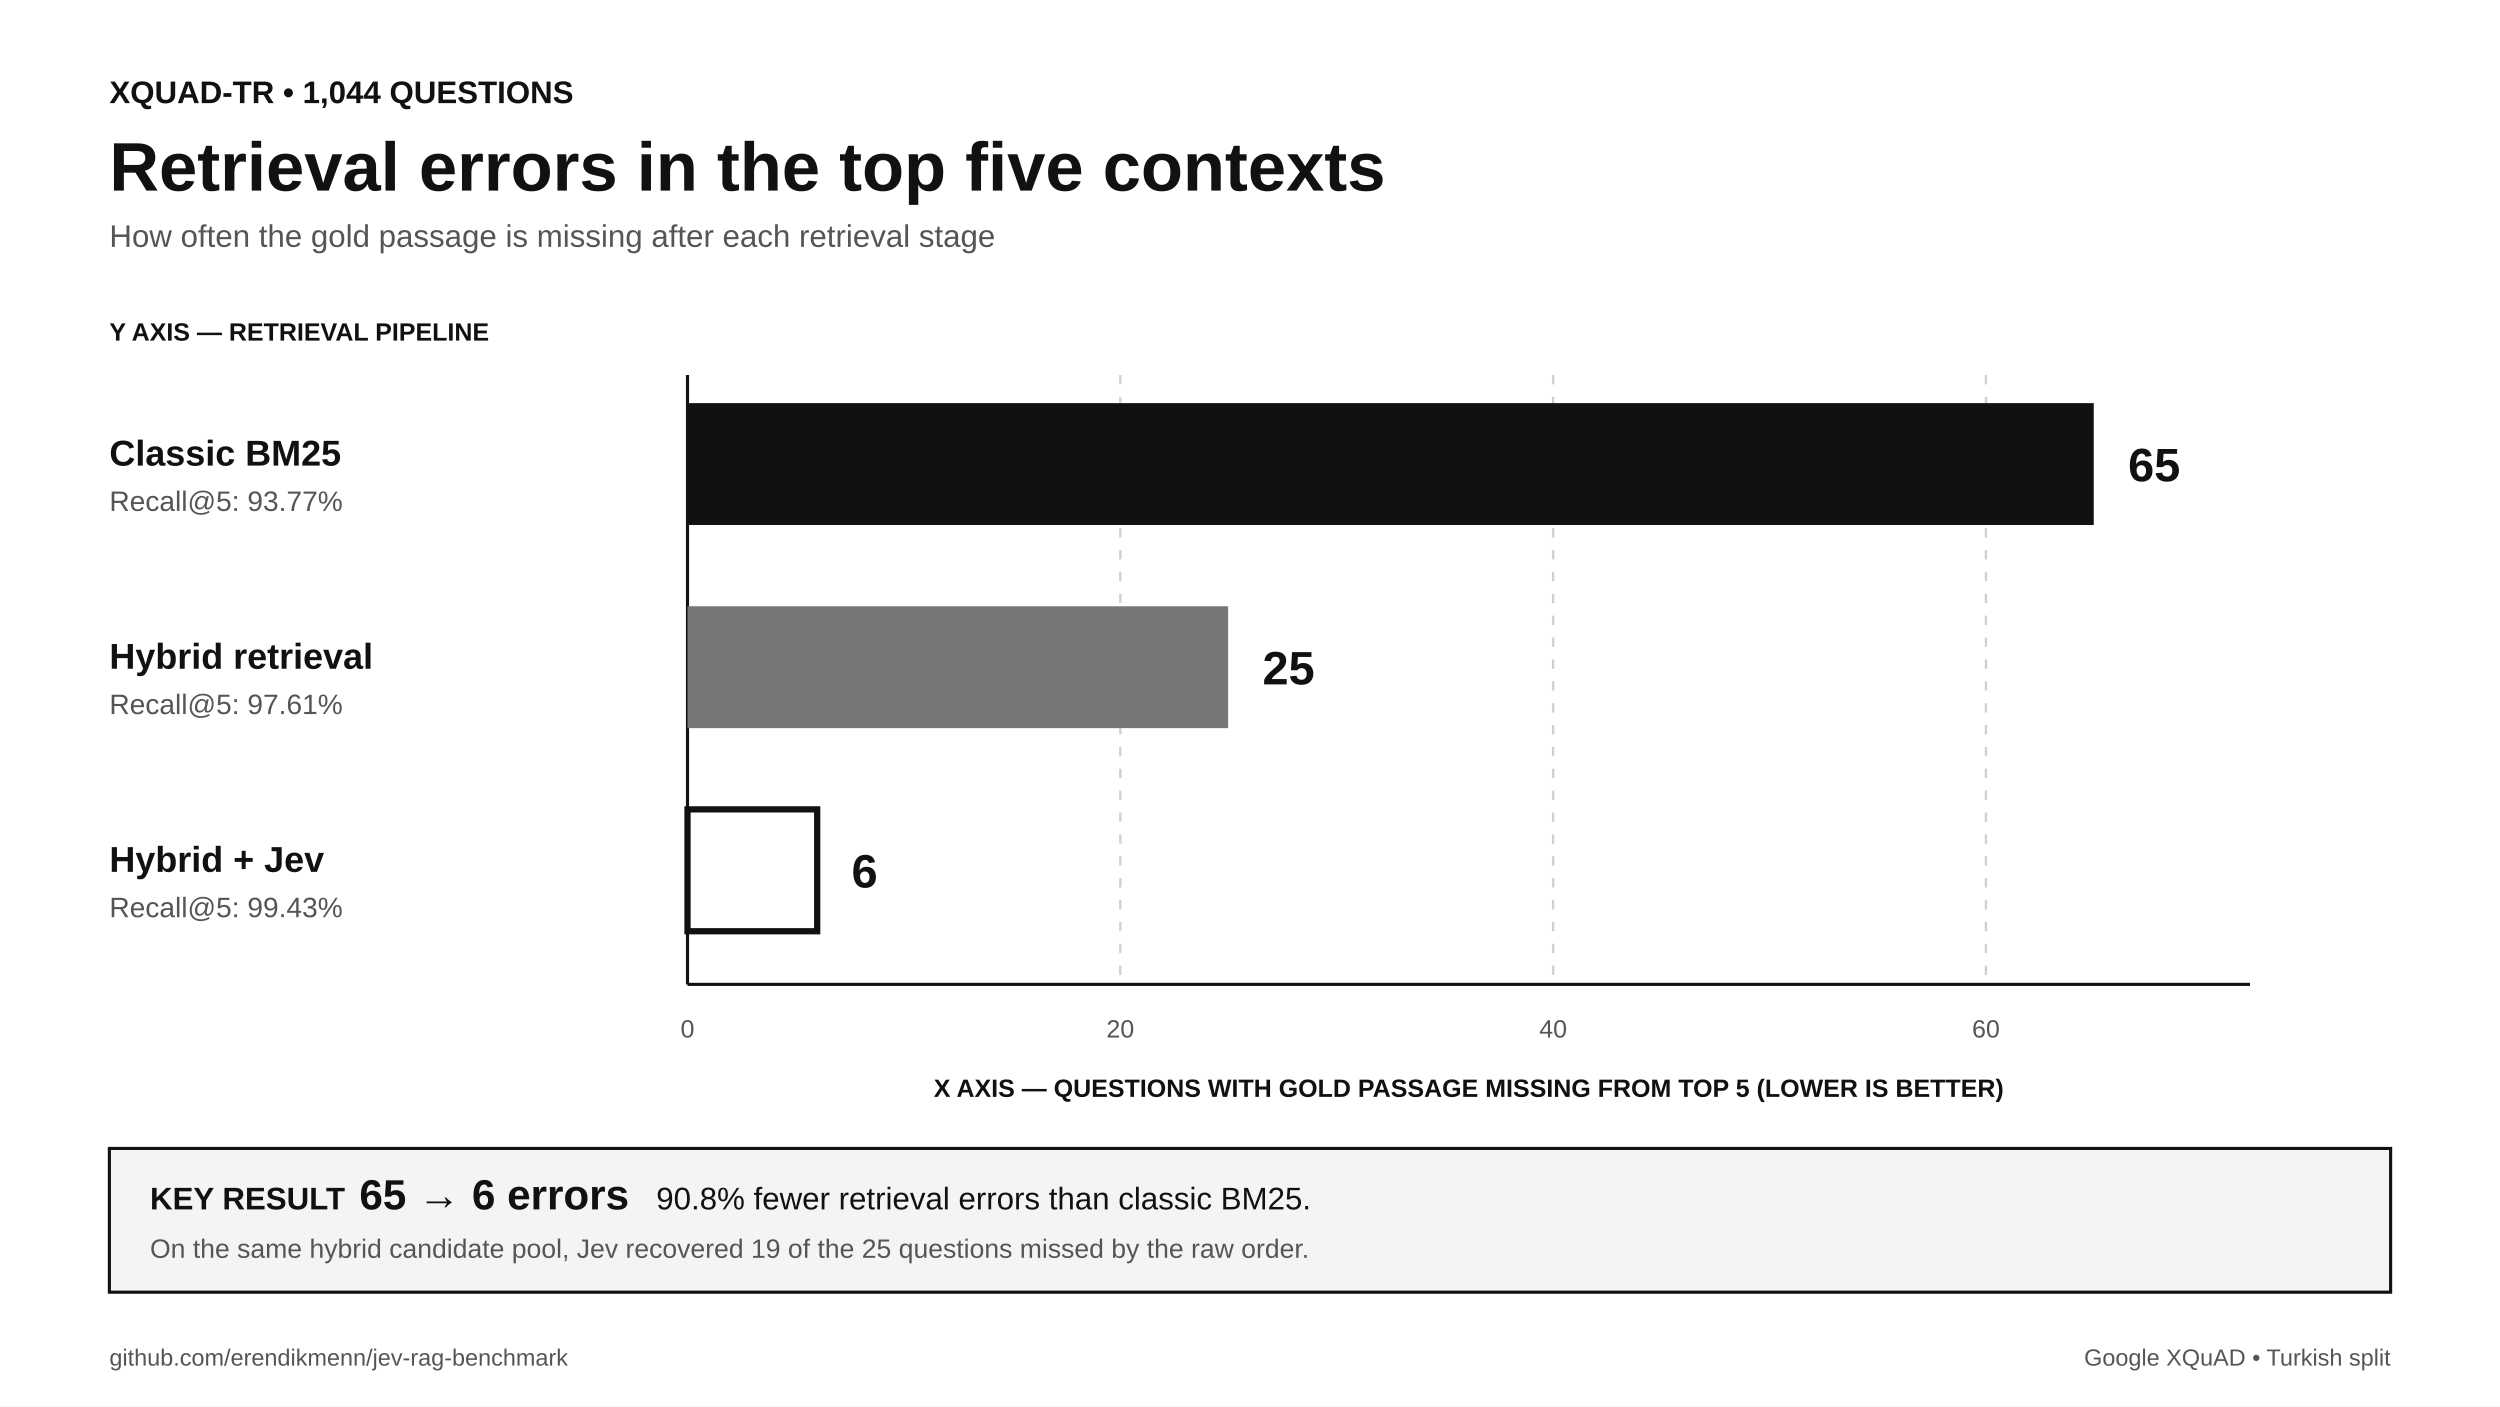
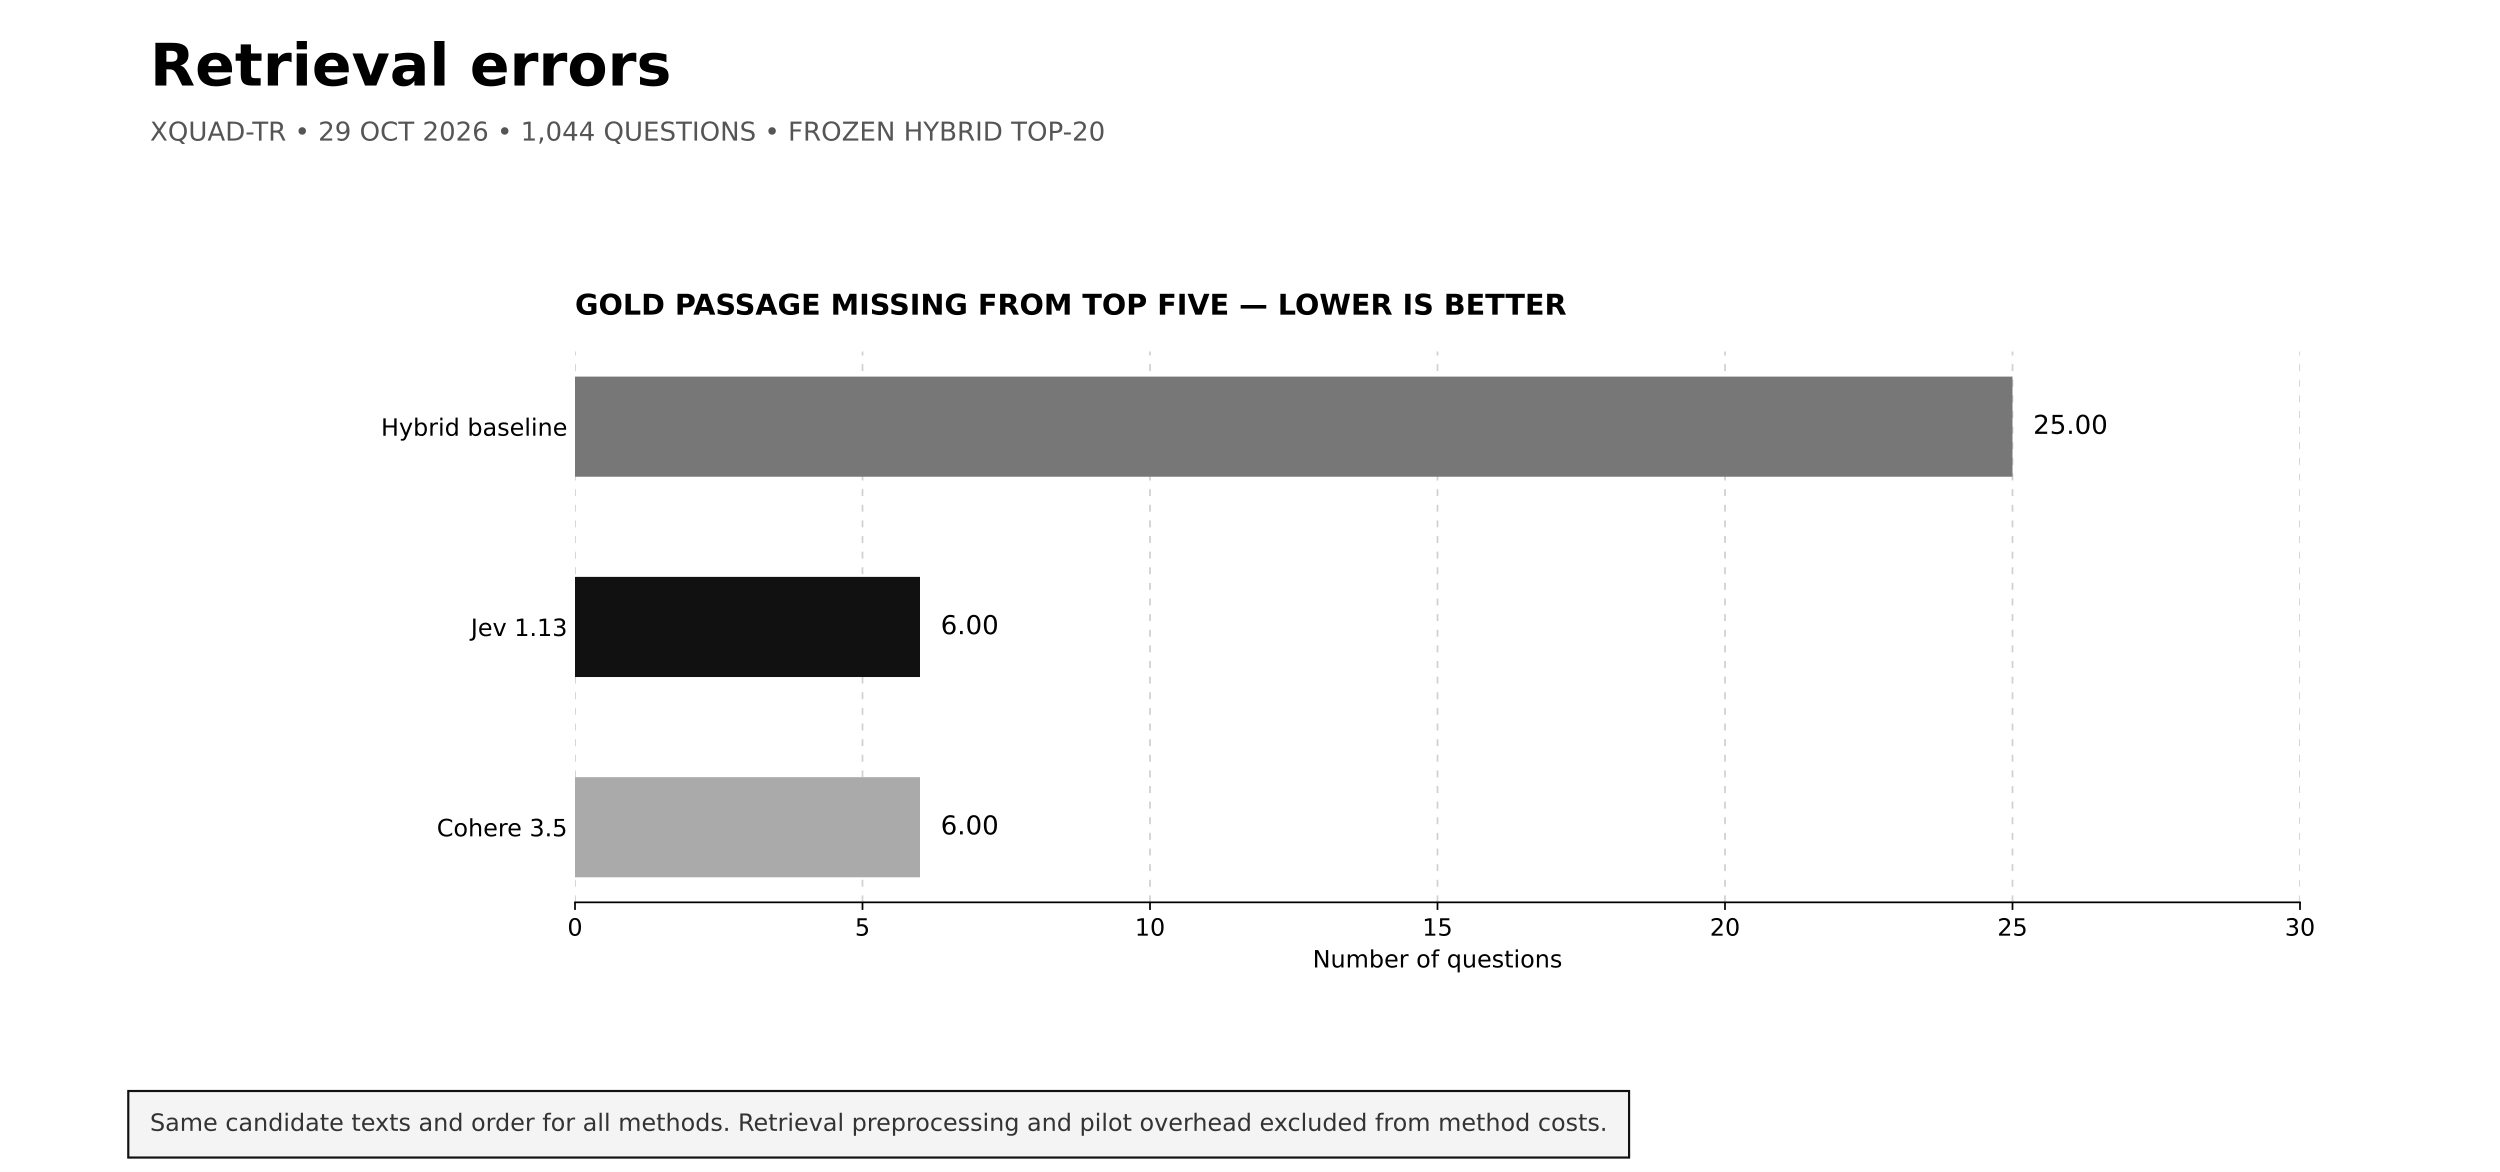
- <svg xmlns="http://www.w3.org/2000/svg" width="1600" height="900" viewBox="0 0 1600 900">
-   <style>
-     .t { font-family: Arial, Helvetica, sans-serif; fill: #111; }
-     .muted { fill: #555; }
-     .grid { stroke: #d0d0d0; stroke-width: 1.5; stroke-dasharray: 6 8; }
-   </style>
-   <rect width="1600" height="900" fill="#fff" />
-   <g class="t">
-     <text x="70" y="66" font-size="20" font-weight="700">XQUAD-TR • 1,044 QUESTIONS</text>
-     <text x="70" y="122" font-size="44" font-weight="700">Retrieval errors in the top five contexts</text>
-     <text x="70" y="158" class="muted" font-size="20">How often the gold passage is missing after each retrieval stage</text>
-     <text x="70" y="218" font-size="16" font-weight="700">Y AXIS — RETRIEVAL PIPELINE</text>
-     <g transform="translate(70,240)">
-       <line x1="370" y1="0" x2="370" y2="390" stroke="#111" stroke-width="2" />
-       <line x1="370" y1="390" x2="1370" y2="390" stroke="#111" stroke-width="2" />
-       <line x1="647" y1="0" x2="647" y2="390" class="grid" />
-       <line x1="924" y1="0" x2="924" y2="390" class="grid" />
-       <line x1="1201" y1="0" x2="1201" y2="390" class="grid" />
-       <text x="0" y="58" font-size="23" font-weight="700">Classic BM25</text>
-       <text x="0" y="87" class="muted" font-size="18">Recall@5: 93.77%</text>
-       <rect x="370" y="18" width="900" height="78" fill="#111" />
-       <text x="1292" y="68" font-size="30" font-weight="700">65</text>
-       <text x="0" y="188" font-size="23" font-weight="700">Hybrid retrieval</text>
-       <text x="0" y="217" class="muted" font-size="18">Recall@5: 97.61%</text>
-       <rect x="370" y="148" width="346" height="78" fill="#777" />
-       <text x="738" y="198" font-size="30" font-weight="700">25</text>
-       <text x="0" y="318" font-size="23" font-weight="700">Hybrid + Jev</text>
-       <text x="0" y="347" class="muted" font-size="18">Recall@5: 99.43%</text>
-       <rect x="370" y="278" width="83" height="78" fill="#fff" stroke="#111" stroke-width="4" />
-       <text x="475" y="328" font-size="30" font-weight="700">6</text>
-       <text x="370" y="424" class="muted" text-anchor="middle" font-size="16">0</text>
-       <text x="647" y="424" class="muted" text-anchor="middle" font-size="16">20</text>
-       <text x="924" y="424" class="muted" text-anchor="middle" font-size="16">40</text>
-       <text x="1201" y="424" class="muted" text-anchor="middle" font-size="16">60</text>
-       <text x="870" y="462" text-anchor="middle" font-size="16" font-weight="700">X AXIS — QUESTIONS WITH GOLD PASSAGE MISSING FROM TOP 5 (LOWER IS BETTER)</text>
+ <svg xmlns="http://www.w3.org/2000/svg" xmlns:xlink="http://www.w3.org/1999/xlink" width="1152pt" height="540pt" viewBox="0 0 1152 540" version="1.1">
+   <defs>
+     <style type="text/css">*{stroke-linejoin: round; stroke-linecap: butt}</style>
+   </defs>
+   <g id="figure_1">
+     <g id="patch_1">
+       <path d="M 0 540 L 1152 540 L 1152 0 L 0 0 z " style="fill: #ffffff" />
    </g>
-     <g transform="translate(70,735)">
-       <rect width="1460" height="92" fill="#f4f4f4" stroke="#111" stroke-width="2" />
-       <text x="26" y="39" font-size="20" font-weight="700">KEY RESULT</text>
-       <text x="160" y="39" font-size="27" font-weight="700">65 → 6 errors</text>
-       <text x="350" y="39" font-size="20">90.8% fewer retrieval errors than classic BM25.</text>
-       <text x="26" y="70" class="muted" font-size="17">On the same hybrid candidate pool, Jev recovered 19 of the 25 questions missed by the raw order.</text>
+     <g id="axes_1">
+       <g id="patch_2">
+         <path d="M 264.96 415.8 L 1059.84 415.8 L 1059.84 162 L 264.96 162 z " style="fill: #ffffff" />
+       </g>
+       <g id="matplotlib.axis_1">
+         <g id="xtick_1">
+           <g id="line2d_1">
+             <path d="M 264.96 415.8 L 264.96 162 " clip-path="url(#pfc490dd623)" style="fill: none; stroke-dasharray: 3.2,4; stroke-dashoffset: 0; stroke: #d0d0d0; stroke-width: 0.8" />
+           </g>
+           <g id="line2d_2">
+             <defs>
+               <path id="m28c843591a" d="M 0 0 L 0 3.5 " style="stroke: #000000; stroke-width: 0.8" />
+             </defs>
+             <g>
+               <use xlink:href="#m28c843591a" x="264.96" y="415.8" style="stroke: #000000; stroke-width: 0.8" />
+             </g>
+           </g>
+           <g id="text_1">
+             <text style="font-size: 11px; font-family: 'DejaVu Sans'; text-anchor: middle" x="264.96" y="431.158" transform="rotate(-0 264.96 431.1583)">0</text>
+           </g>
+         </g>
+         <g id="xtick_2">
+           <g id="line2d_3">
+             <path d="M 397.44 415.8 L 397.44 162 " clip-path="url(#pfc490dd623)" style="fill: none; stroke-dasharray: 3.2,4; stroke-dashoffset: 0; stroke: #d0d0d0; stroke-width: 0.8" />
+           </g>
+           <g id="line2d_4">
+             <g>
+               <use xlink:href="#m28c843591a" x="397.44" y="415.8" style="stroke: #000000; stroke-width: 0.8" />
+             </g>
+           </g>
+           <g id="text_2">
+             <text style="font-size: 11px; font-family: 'DejaVu Sans'; text-anchor: middle" x="397.44" y="431.158" transform="rotate(-0 397.44 431.1583)">5</text>
+           </g>
+         </g>
+         <g id="xtick_3">
+           <g id="line2d_5">
+             <path d="M 529.92 415.8 L 529.92 162 " clip-path="url(#pfc490dd623)" style="fill: none; stroke-dasharray: 3.2,4; stroke-dashoffset: 0; stroke: #d0d0d0; stroke-width: 0.8" />
+           </g>
+           <g id="line2d_6">
+             <g>
+               <use xlink:href="#m28c843591a" x="529.92" y="415.8" style="stroke: #000000; stroke-width: 0.8" />
+             </g>
+           </g>
+           <g id="text_3">
+             <text style="font-size: 11px; font-family: 'DejaVu Sans'; text-anchor: middle" x="529.92" y="431.158" transform="rotate(-0 529.92 431.1583)">10</text>
+           </g>
+         </g>
+         <g id="xtick_4">
+           <g id="line2d_7">
+             <path d="M 662.4 415.8 L 662.4 162 " clip-path="url(#pfc490dd623)" style="fill: none; stroke-dasharray: 3.2,4; stroke-dashoffset: 0; stroke: #d0d0d0; stroke-width: 0.8" />
+           </g>
+           <g id="line2d_8">
+             <g>
+               <use xlink:href="#m28c843591a" x="662.4" y="415.8" style="stroke: #000000; stroke-width: 0.8" />
+             </g>
+           </g>
+           <g id="text_4">
+             <text style="font-size: 11px; font-family: 'DejaVu Sans'; text-anchor: middle" x="662.4" y="431.158" transform="rotate(-0 662.4 431.1583)">15</text>
+           </g>
+         </g>
+         <g id="xtick_5">
+           <g id="line2d_9">
+             <path d="M 794.88 415.8 L 794.88 162 " clip-path="url(#pfc490dd623)" style="fill: none; stroke-dasharray: 3.2,4; stroke-dashoffset: 0; stroke: #d0d0d0; stroke-width: 0.8" />
+           </g>
+           <g id="line2d_10">
+             <g>
+               <use xlink:href="#m28c843591a" x="794.88" y="415.8" style="stroke: #000000; stroke-width: 0.8" />
+             </g>
+           </g>
+           <g id="text_5">
+             <text style="font-size: 11px; font-family: 'DejaVu Sans'; text-anchor: middle" x="794.88" y="431.158" transform="rotate(-0 794.88 431.1583)">20</text>
+           </g>
+         </g>
+         <g id="xtick_6">
+           <g id="line2d_11">
+             <path d="M 927.36 415.8 L 927.36 162 " clip-path="url(#pfc490dd623)" style="fill: none; stroke-dasharray: 3.2,4; stroke-dashoffset: 0; stroke: #d0d0d0; stroke-width: 0.8" />
+           </g>
+           <g id="line2d_12">
+             <g>
+               <use xlink:href="#m28c843591a" x="927.36" y="415.8" style="stroke: #000000; stroke-width: 0.8" />
+             </g>
+           </g>
+           <g id="text_6">
+             <text style="font-size: 11px; font-family: 'DejaVu Sans'; text-anchor: middle" x="927.36" y="431.158" transform="rotate(-0 927.36 431.1583)">25</text>
+           </g>
+         </g>
+         <g id="xtick_7">
+           <g id="line2d_13">
+             <path d="M 1059.84 415.8 L 1059.84 162 " clip-path="url(#pfc490dd623)" style="fill: none; stroke-dasharray: 3.2,4; stroke-dashoffset: 0; stroke: #d0d0d0; stroke-width: 0.8" />
+           </g>
+           <g id="line2d_14">
+             <g>
+               <use xlink:href="#m28c843591a" x="1059.84" y="415.8" style="stroke: #000000; stroke-width: 0.8" />
+             </g>
+           </g>
+           <g id="text_7">
+             <text style="font-size: 11px; font-family: 'DejaVu Sans'; text-anchor: middle" x="1059.84" y="431.158" transform="rotate(-0 1059.84 431.1583)">30</text>
+           </g>
+         </g>
+         <g id="text_8">
+           <text style="font-size: 11px; font-family: 'DejaVu Sans'; text-anchor: middle" x="662.4" y="445.804" transform="rotate(-0 662.4 445.8042)">Number of questions</text>
+         </g>
+       </g>
+       <g id="matplotlib.axis_2">
+         <g id="ytick_1">
+           <g id="line2d_15" />
+           <g id="text_9">
+             <text style="font-size: 11px; font-family: 'DejaVu Sans'; text-anchor: end" x="261.46" y="200.788" transform="rotate(-0 261.46 200.7882)">Hybrid baseline</text>
+           </g>
+         </g>
+         <g id="ytick_2">
+           <g id="line2d_16" />
+           <g id="text_10">
+             <text style="font-size: 11px; font-family: 'DejaVu Sans'; text-anchor: end" x="261.46" y="293.079" transform="rotate(-0 261.46 293.0791)">Jev 1.13</text>
+           </g>
+         </g>
+         <g id="ytick_3">
+           <g id="line2d_17" />
+           <g id="text_11">
+             <text style="font-size: 11px; font-family: 'DejaVu Sans'; text-anchor: end" x="261.46" y="385.37" transform="rotate(-0 261.46 385.37)">Cohere 3.5</text>
+           </g>
+         </g>
+       </g>
+       <g id="patch_3">
+         <path d="M 264.96 173.536 L 927.36 173.536 L 927.36 219.682 L 264.96 219.682 z " clip-path="url(#pfc490dd623)" style="fill: #777777" />
+       </g>
+       <g id="patch_4">
+         <path d="M 264.96 265.827 L 423.936 265.827 L 423.936 311.973 L 264.96 311.973 z " clip-path="url(#pfc490dd623)" style="fill: #111111" />
+       </g>
+       <g id="patch_5">
+         <path d="M 264.96 358.118 L 423.936 358.118 L 423.936 404.264 L 264.96 404.264 z " clip-path="url(#pfc490dd623)" style="fill: #aaaaaa" />
+       </g>
+       <g id="patch_6">
+         <path d="M 264.96 415.8 L 1059.84 415.8 " style="fill: none; stroke: #000000; stroke-width: 0.8; stroke-linejoin: miter; stroke-linecap: square" />
+       </g>
+       <g id="text_12">
+         <text style="font-size: 12px; font-family: 'DejaVu Sans'; text-anchor: start" x="936.899" y="199.92" transform="rotate(-0 936.8986 199.9203)">25.00</text>
+       </g>
+       <g id="text_13">
+         <text style="font-size: 12px; font-family: 'DejaVu Sans'; text-anchor: start" x="433.475" y="292.211" transform="rotate(-0 433.4746 292.2113)">6.00</text>
+       </g>
+       <g id="text_14">
+         <text style="font-size: 12px; font-family: 'DejaVu Sans'; text-anchor: start" x="433.475" y="384.502" transform="rotate(-0 433.4746 384.5022)">6.00</text>
+       </g>
+       <g id="text_15">
+         <text style="font-weight: 700; font-size: 13.2px; font-family: 'DejaVu Sans'; text-anchor: start" x="264.96" y="145" transform="rotate(-0 264.96 145)">GOLD PASSAGE MISSING FROM TOP FIVE — LOWER IS BETTER</text>
+       </g>
    </g>
-     <text x="70" y="874" class="muted" font-size="15">github.com/erendikmenn/jev-rag-benchmark</text>
-     <text x="1530" y="874" text-anchor="end" class="muted" font-size="15">Google XQuAD • Turkish split</text>
+     <g id="text_16">
+       <text style="font-weight: 700; font-size: 27px; font-family: 'DejaVu Sans'; text-anchor: start" x="69.12" y="39.416" transform="rotate(-0 69.12 39.41578)">Retrieval errors</text>
+     </g>
+     <g id="text_17">
+       <text style="font-size: 12px; font-family: 'DejaVu Sans'; text-anchor: start; fill: #555555" x="69.12" y="64.8" transform="rotate(-0 69.12 64.8)">XQUAD-TR  •  29 OCT 2026  •  1,044 QUESTIONS  •  FROZEN HYBRID TOP-20</text>
+     </g>
+     <g id="text_18">
+       <g id="patch_7">
+         <path d="M 59.11 533.398 L 750.68 533.398 L 750.68 502.732 L 59.11 502.732 z " style="fill: #f4f4f4; stroke: #111111; stroke-linejoin: miter" />
+       </g>
+       <text style="font-size: 11px; font-family: 'DejaVu Sans'; text-anchor: start; fill: #333333" x="69.12" y="521.1" transform="rotate(-0 69.12 521.1)">Same candidate texts and order for all methods. Retrieval preprocessing and pilot overhead excluded from method costs.</text>
+     </g>
  </g>
+   <defs>
+     <clipPath id="pfc490dd623">
+       <rect x="264.96" y="162" width="794.88" height="253.8" />
+     </clipPath>
+   </defs>
</svg>
